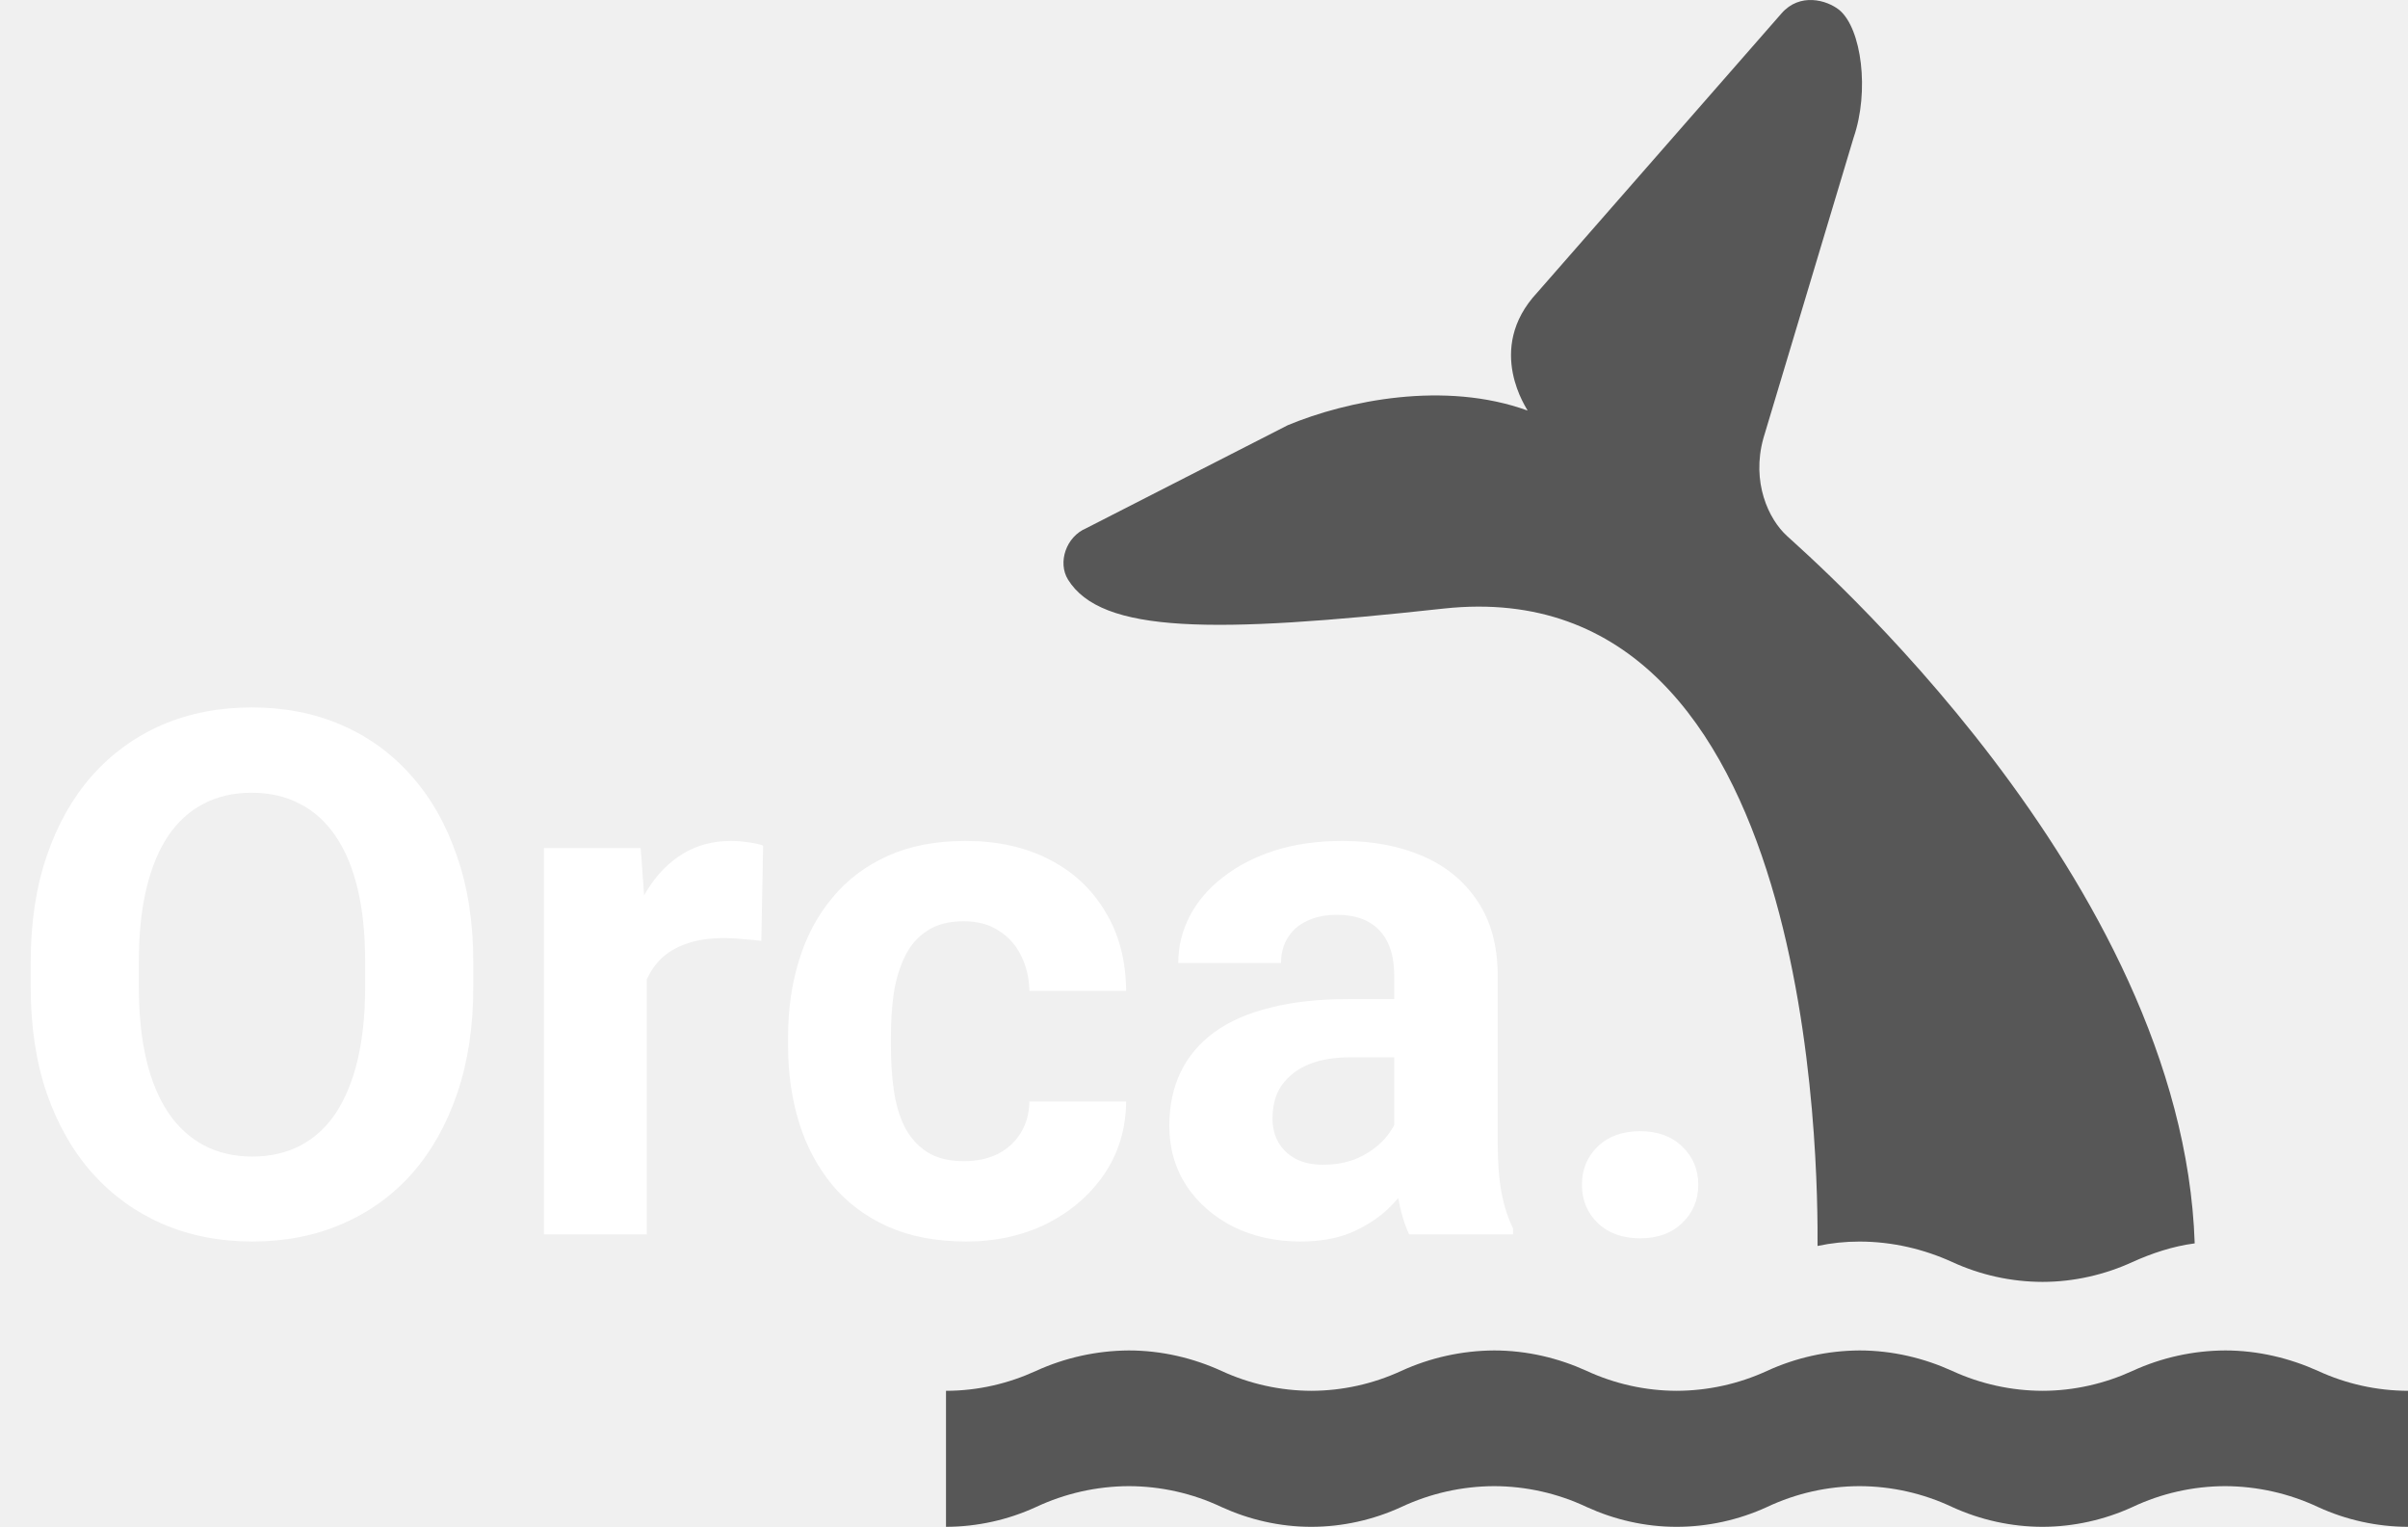
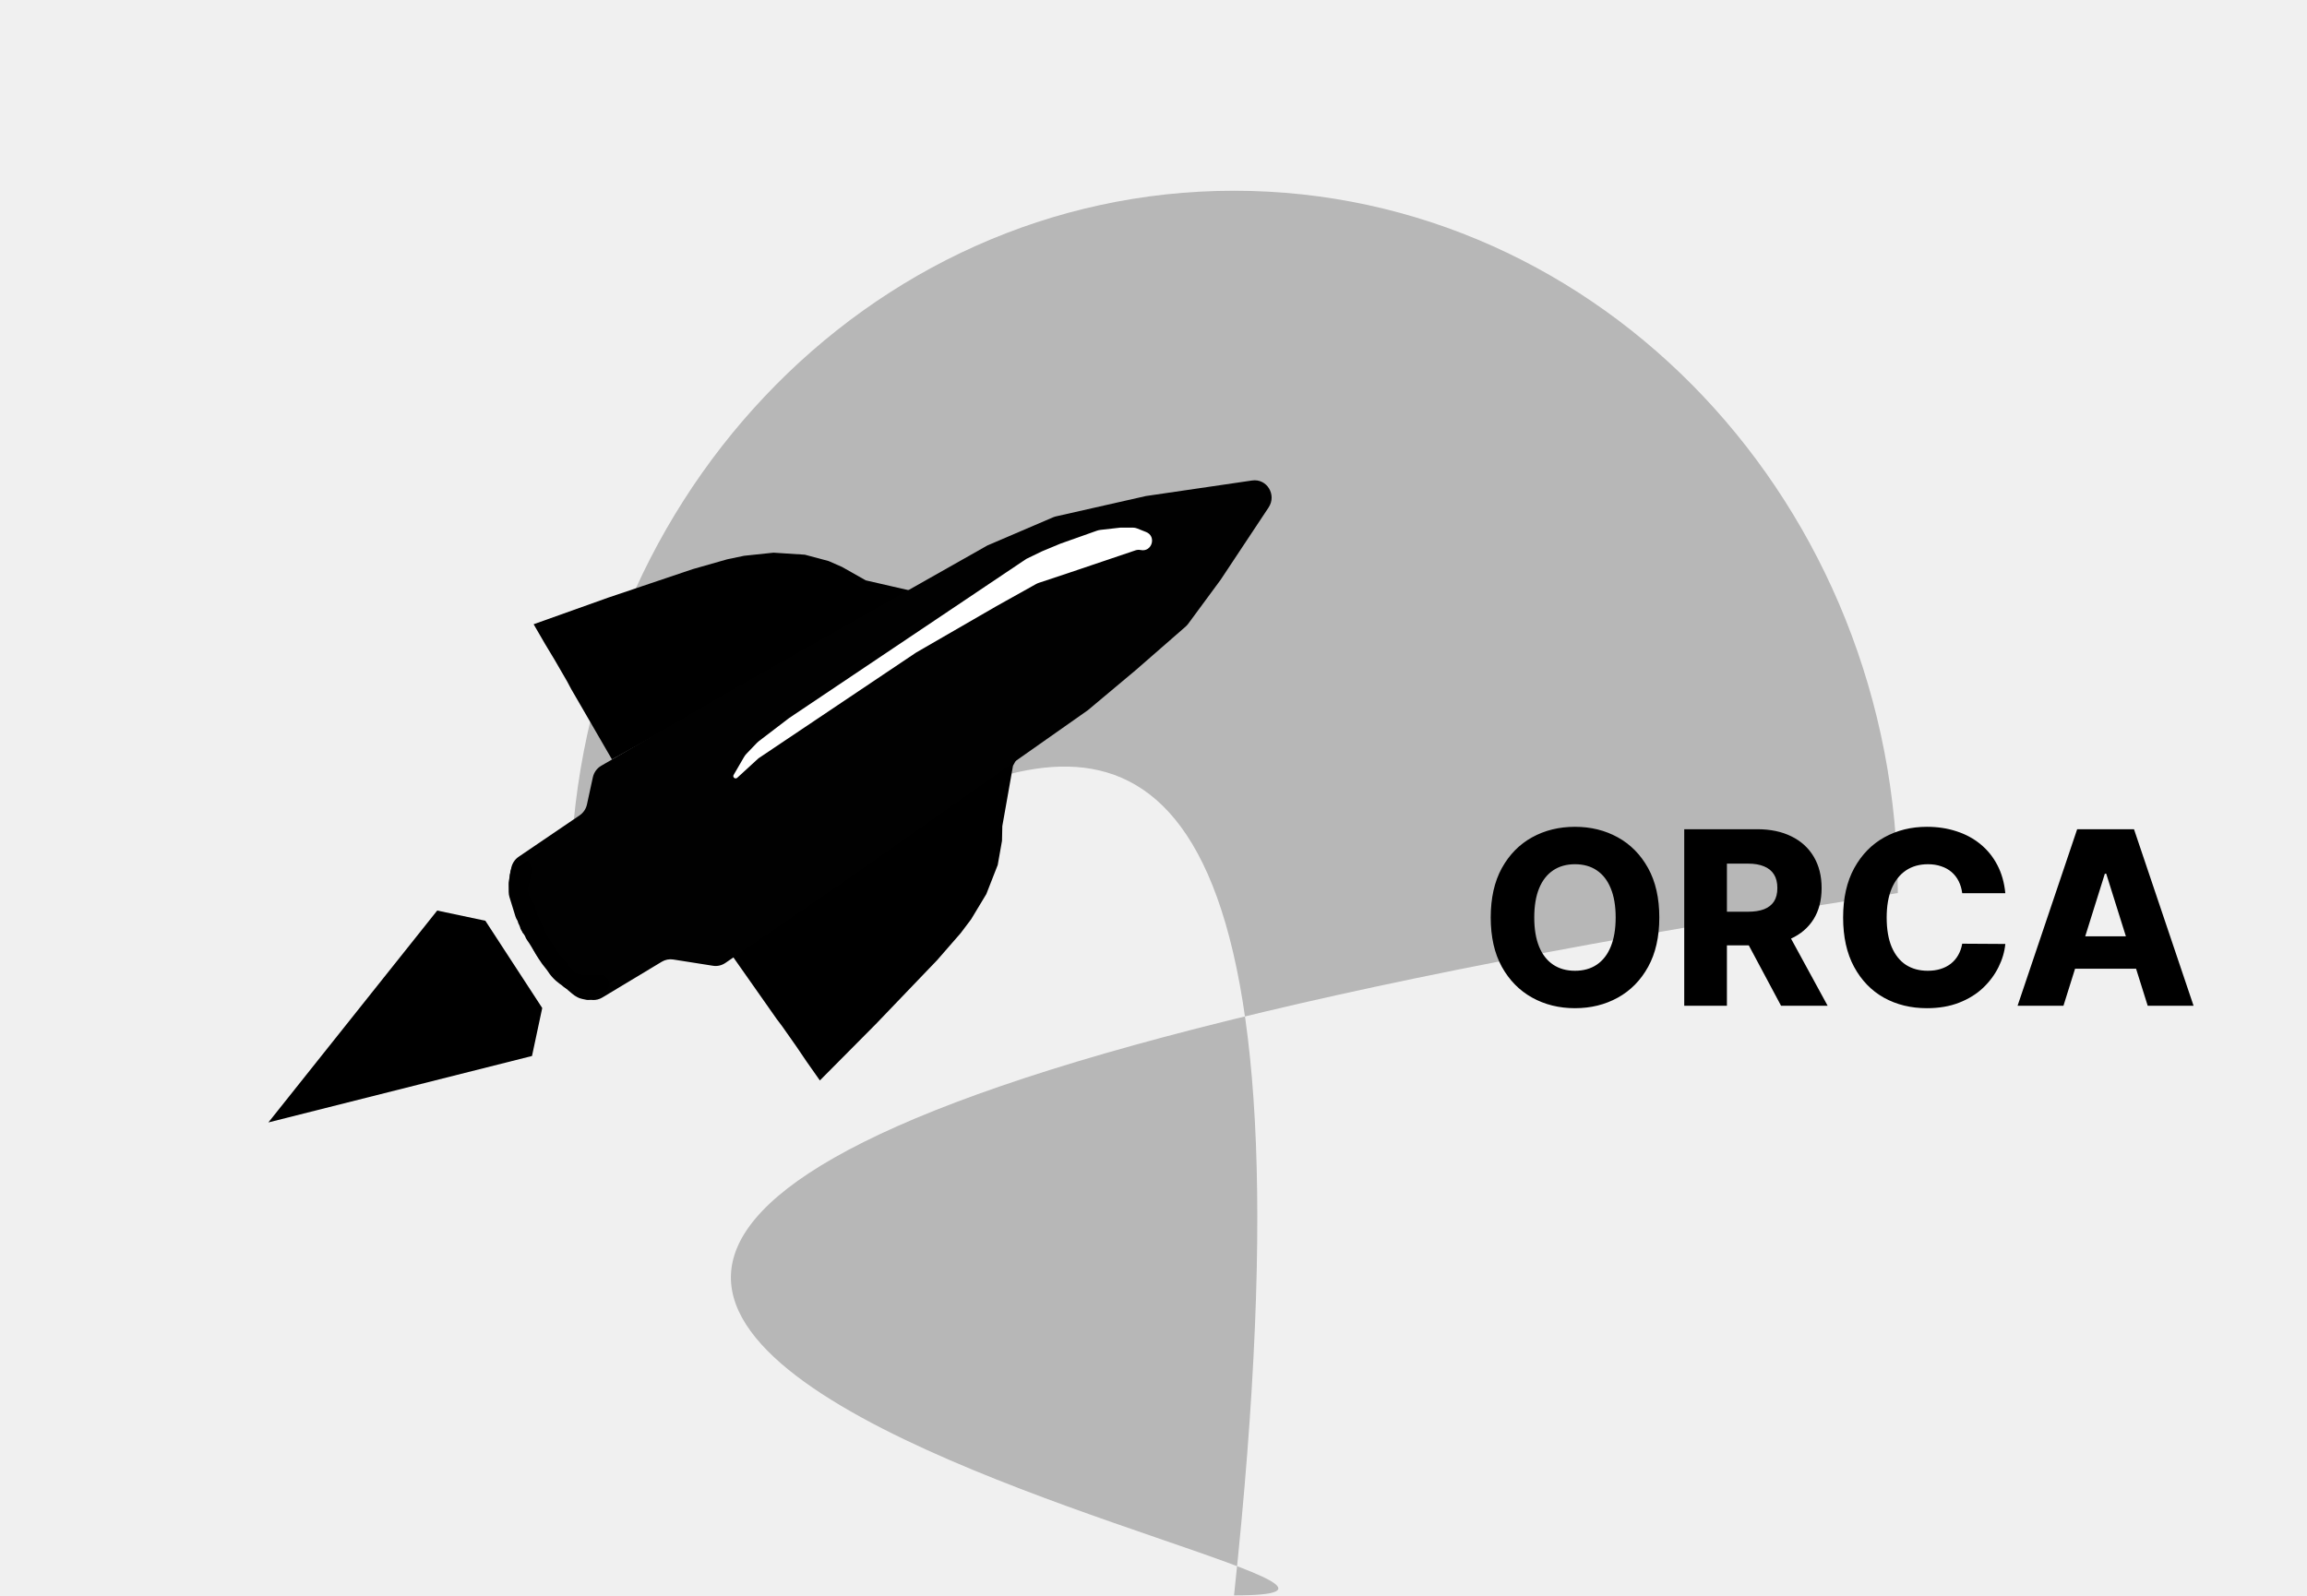
- <svg xmlns="http://www.w3.org/2000/svg" width="112" height="71" viewBox="0 0 112 71" fill="none">
-   <path d="M22.014 44.749V45.895C22.014 47.732 21.765 49.381 21.267 50.842C20.769 52.303 20.066 53.548 19.158 54.578C18.251 55.596 17.166 56.376 15.904 56.919C14.654 57.461 13.265 57.732 11.737 57.732C10.221 57.732 8.832 57.461 7.57 56.919C6.32 56.376 5.235 55.596 4.316 54.578C3.398 53.548 2.684 52.303 2.175 50.842C1.677 49.381 1.428 47.732 1.428 45.895V44.749C1.428 42.901 1.677 41.252 2.175 39.802C2.673 38.341 3.376 37.096 4.283 36.067C5.202 35.038 6.286 34.252 7.537 33.709C8.799 33.167 10.188 32.896 11.704 32.896C13.231 32.896 14.62 33.167 15.871 33.709C17.133 34.252 18.217 35.038 19.125 36.067C20.044 37.096 20.752 38.341 21.25 39.802C21.759 41.252 22.014 42.901 22.014 44.749ZM16.983 45.895V44.716C16.983 43.432 16.867 42.303 16.635 41.33C16.402 40.356 16.059 39.537 15.605 38.873C15.152 38.209 14.598 37.71 13.945 37.378C13.292 37.035 12.545 36.864 11.704 36.864C10.863 36.864 10.116 37.035 9.463 37.378C8.821 37.71 8.273 38.209 7.819 38.873C7.377 39.537 7.039 40.356 6.807 41.33C6.574 42.303 6.458 43.432 6.458 44.716V45.895C6.458 47.168 6.574 48.297 6.807 49.282C7.039 50.256 7.382 51.08 7.836 51.755C8.29 52.419 8.843 52.923 9.496 53.266C10.149 53.609 10.896 53.781 11.737 53.781C12.579 53.781 13.325 53.609 13.979 53.266C14.632 52.923 15.179 52.419 15.622 51.755C16.065 51.08 16.402 50.256 16.635 49.282C16.867 48.297 16.983 47.168 16.983 45.895ZM30.082 43.355V57.4H25.301V39.437H29.8L30.082 43.355ZM35.494 39.321L35.411 43.753C35.179 43.72 34.897 43.693 34.565 43.67C34.243 43.637 33.95 43.621 33.685 43.621C33.009 43.621 32.423 43.709 31.925 43.886C31.438 44.052 31.028 44.301 30.696 44.633C30.375 44.965 30.132 45.369 29.966 45.845C29.811 46.321 29.722 46.863 29.7 47.472L28.737 47.173C28.737 46.011 28.854 44.943 29.086 43.969C29.318 42.984 29.656 42.127 30.099 41.396C30.552 40.666 31.106 40.101 31.759 39.703C32.412 39.304 33.159 39.105 34 39.105C34.266 39.105 34.537 39.127 34.813 39.171C35.09 39.205 35.317 39.254 35.494 39.321ZM44.841 53.997C45.427 53.997 45.948 53.886 46.401 53.665C46.855 53.432 47.209 53.111 47.464 52.702C47.73 52.281 47.868 51.789 47.879 51.224H52.378C52.367 52.486 52.029 53.609 51.365 54.594C50.701 55.568 49.81 56.337 48.692 56.902C47.575 57.455 46.324 57.732 44.94 57.732C43.546 57.732 42.328 57.499 41.288 57.035C40.259 56.57 39.401 55.928 38.715 55.109C38.029 54.279 37.514 53.316 37.171 52.22C36.828 51.113 36.656 49.929 36.656 48.667V48.186C36.656 46.913 36.828 45.729 37.171 44.633C37.514 43.526 38.029 42.564 38.715 41.745C39.401 40.915 40.259 40.267 41.288 39.802C42.317 39.337 43.524 39.105 44.907 39.105C46.379 39.105 47.669 39.387 48.775 39.952C49.893 40.516 50.768 41.324 51.398 42.376C52.04 43.416 52.367 44.65 52.378 46.078H47.879C47.868 45.48 47.741 44.938 47.497 44.451C47.265 43.964 46.922 43.576 46.468 43.289C46.025 42.99 45.477 42.84 44.824 42.84C44.127 42.84 43.557 42.99 43.114 43.289C42.672 43.576 42.328 43.975 42.085 44.484C41.842 44.982 41.67 45.552 41.57 46.194C41.482 46.825 41.438 47.489 41.438 48.186V48.667C41.438 49.365 41.482 50.034 41.57 50.676C41.659 51.318 41.825 51.888 42.068 52.386C42.323 52.884 42.672 53.277 43.114 53.565C43.557 53.853 44.133 53.997 44.841 53.997ZM64.846 53.349V45.347C64.846 44.772 64.752 44.279 64.564 43.87C64.375 43.449 64.082 43.123 63.684 42.89C63.296 42.658 62.793 42.541 62.173 42.541C61.642 42.541 61.182 42.636 60.795 42.824C60.408 43.001 60.109 43.261 59.898 43.604C59.688 43.936 59.583 44.329 59.583 44.783H54.802C54.802 44.019 54.979 43.294 55.333 42.608C55.687 41.922 56.202 41.319 56.877 40.798C57.552 40.267 58.355 39.852 59.284 39.553C60.225 39.254 61.276 39.105 62.438 39.105C63.833 39.105 65.073 39.337 66.157 39.802C67.242 40.267 68.094 40.964 68.714 41.894C69.345 42.824 69.66 43.986 69.66 45.38V53.067C69.66 54.052 69.721 54.86 69.843 55.491C69.965 56.111 70.142 56.653 70.374 57.118V57.4H65.543C65.311 56.913 65.133 56.304 65.012 55.574C64.901 54.832 64.846 54.091 64.846 53.349ZM65.477 46.459L65.51 49.166H62.837C62.206 49.166 61.658 49.237 61.193 49.381C60.728 49.525 60.347 49.73 60.048 49.996C59.749 50.25 59.528 50.549 59.384 50.892C59.251 51.235 59.185 51.611 59.185 52.021C59.185 52.431 59.279 52.801 59.467 53.133C59.655 53.454 59.926 53.709 60.28 53.897C60.634 54.074 61.05 54.163 61.525 54.163C62.245 54.163 62.87 54.019 63.401 53.731C63.933 53.443 64.342 53.089 64.63 52.669C64.929 52.248 65.084 51.849 65.095 51.473L66.356 53.498C66.179 53.952 65.936 54.423 65.626 54.91C65.327 55.397 64.945 55.856 64.481 56.288C64.016 56.708 63.457 57.057 62.804 57.334C62.151 57.599 61.376 57.732 60.48 57.732C59.34 57.732 58.305 57.505 57.375 57.051C56.456 56.586 55.726 55.95 55.184 55.142C54.652 54.323 54.387 53.393 54.387 52.353C54.387 51.412 54.564 50.577 54.918 49.846C55.272 49.116 55.792 48.502 56.478 48.003C57.176 47.494 58.045 47.112 59.085 46.858C60.125 46.592 61.332 46.459 62.704 46.459H65.477ZM73.578 55.092C73.578 54.384 73.822 53.792 74.309 53.316C74.807 52.84 75.465 52.602 76.284 52.602C77.103 52.602 77.756 52.84 78.243 53.316C78.741 53.792 78.99 54.384 78.99 55.092C78.99 55.801 78.741 56.393 78.243 56.869C77.756 57.345 77.103 57.583 76.284 57.583C75.465 57.583 74.807 57.345 74.309 56.869C73.822 56.393 73.578 55.801 73.578 55.092Z" fill="white" />
-   <path d="M112 71C110.556 70.996 109.129 70.683 107.817 70.08C106.465 69.446 104.992 69.114 103.5 69.108C102.007 69.111 100.533 69.442 99.183 70.08C97.871 70.681 96.445 70.995 95.001 71C93.552 70.997 92.12 70.683 90.802 70.08C89.452 69.443 87.978 69.111 86.485 69.108C84.997 69.112 83.529 69.444 82.183 70.08C80.866 70.683 79.434 70.997 77.985 71C76.495 71 75.073 70.66 73.803 70.08C72.454 69.443 70.981 69.111 69.49 69.108C67.997 69.114 66.523 69.446 65.172 70.08C63.862 70.682 62.439 70.996 60.998 71C59.508 71 58.086 70.66 56.816 70.08C55.467 69.442 53.993 69.111 52.5 69.108C51.008 69.114 49.535 69.446 48.184 70.08C46.871 70.683 45.444 70.996 44 71V64.675C45.49 64.675 46.912 64.333 48.182 63.751C49.538 63.132 51.009 62.808 52.498 62.798C54.039 62.798 55.513 63.156 56.815 63.751C58.126 64.356 59.553 64.672 60.997 64.675C62.439 64.671 63.863 64.355 65.172 63.751C66.528 63.132 67.999 62.807 69.49 62.798C71.03 62.798 72.498 63.156 73.803 63.751C75.115 64.356 76.541 64.672 77.985 64.675C79.435 64.671 80.866 64.356 82.183 63.751C83.533 63.131 85 62.806 86.485 62.798C88.024 62.798 89.496 63.156 90.802 63.751C92.119 64.356 93.552 64.672 95.001 64.675C96.472 64.675 97.914 64.333 99.183 63.751C100.538 63.129 102.01 62.804 103.5 62.798C105.024 62.798 106.496 63.156 107.817 63.751C109.128 64.356 110.555 64.671 112 64.675V71ZM84.537 57.939C85.177 57.803 85.83 57.734 86.485 57.735C88.024 57.735 89.496 58.091 90.802 58.687C92.119 59.293 93.552 59.607 95.001 59.61C96.472 59.61 97.914 59.27 99.183 58.687C100.081 58.282 101.046 57.955 102.079 57.819C101.519 40.848 83.944 25.707 83.116 24.923C82.253 24.138 81.456 22.418 82.016 20.387L86.213 6.404C86.96 4.237 86.587 1.339 85.555 0.469C84.963 -0.008 83.709 -0.35 82.861 0.623L71.504 13.599C69.015 16.26 71.1 19.107 71.049 19.091C67.186 17.692 62.651 18.629 59.9 19.771L50.519 24.565C49.588 24.957 49.183 26.15 49.674 26.951C51.232 29.46 56.395 29.476 67.154 28.299C84.537 26.422 84.555 54.477 84.537 57.939Z" fill="#575757" />
+ <svg xmlns="http://www.w3.org/2000/svg" width="133" height="92" viewBox="0 0 133 92" fill="none">
+   <path d="M109.41 51.5C-28.8 72.671 92.277 92 71.143 92C81.048 -0.506 32.877 73.868 32.877 51.5C32.877 29.133 50.009 11 71.143 11C92.277 11 109.41 29.133 109.41 51.5Z" fill="black" fill-opacity="0.24" />
+   <path d="M15.472 64.727L25.205 52.508L27.981 53.096L31.26 58.129L30.67 60.895L15.472 64.727Z" fill="black" />
+   <path d="M39.931 32.822L41.919 32.255L42.895 32.05L44.593 31.871L46.398 31.987L47.768 32.353L48.545 32.694L49.908 33.466L51.291 33.784L52.673 34.102L35.279 43.792L34.686 42.768L33.934 41.469L33.683 41.036L33.181 40.17L32.93 39.737L32.695 39.295L32.536 39.02L32.285 38.587L31.97 38.043L31.425 37.139L30.764 35.998L35.084 34.456L37.508 33.639L39.931 32.822Z" fill="black" />
+   <path d="M54.027 55.368L55.383 53.811L55.983 53.016L56.862 51.558L57.52 49.878L57.766 48.486L57.784 47.64L58.031 46.248L58.4 44.158L58.949 43.165L42.087 54.934L42.767 55.902L43.63 57.13L43.918 57.54L44.493 58.359L44.781 58.769L45.083 59.168L45.266 59.428L45.554 59.838L45.915 60.352L46.507 61.226L47.266 62.306L50.493 59.055L52.26 57.211L54.027 55.368Z" fill="black" />
+   <path d="M34.72 57.526C34.385 57.727 33.968 57.714 33.652 57.49L33.305 57.245L32.243 56.284L30.782 54.585C30.75 54.547 30.72 54.508 30.694 54.465L30.273 53.795L29.821 53.073C29.774 52.999 29.738 52.919 29.712 52.836L29.371 51.731C29.342 51.638 29.327 51.541 29.326 51.442L29.321 50.989C29.32 50.922 29.326 50.855 29.338 50.79L29.471 50.069C29.521 49.798 29.677 49.559 29.902 49.406L33.414 47.02C33.63 46.873 33.783 46.647 33.839 46.389L34.178 44.827C34.239 44.544 34.415 44.301 34.663 44.157L42.434 39.653L56.927 31.453L60.709 29.833C60.764 29.81 60.822 29.791 60.88 29.778L66.061 28.605L72.187 27.708C73.036 27.584 73.617 28.538 73.135 29.265L70.373 33.43L68.497 35.976C68.453 36.036 68.402 36.09 68.346 36.139L65.482 38.638L62.715 40.956L48.711 50.806L41.816 55.531C41.607 55.674 41.354 55.732 41.107 55.693L38.811 55.331C38.584 55.295 38.35 55.341 38.151 55.461L34.72 57.526Z" fill="#010101" />
+   <path d="M66.07 30.678L65.543 30.469C65.473 30.442 65.399 30.428 65.324 30.427L64.587 30.427L63.454 30.555C63.378 30.564 63.303 30.581 63.231 30.606L62.237 30.959L61.134 31.35L60.064 31.796L59.17 32.229L57.991 33.02L56.787 33.828L55.526 34.675L54.265 35.521L46.599 40.665L45.495 41.406L43.749 42.739C43.709 42.77 43.67 42.804 43.635 42.841L43.038 43.463C42.983 43.52 42.935 43.584 42.895 43.653L42.29 44.694C42.224 44.827 42.392 44.953 42.502 44.852L43.7 43.753C43.717 43.738 43.734 43.724 43.753 43.712L45.16 42.767L47.074 41.483L48.509 40.52L50.901 38.915L52.815 37.631L57.443 34.957L59.721 33.685C59.776 33.654 59.834 33.628 59.894 33.608L61.483 33.081L63.545 32.384L65.465 31.735C65.558 31.704 65.659 31.698 65.755 31.718C66.41 31.857 66.693 30.924 66.07 30.678Z" fill="white" />
+   <path d="M34.621 56.729C34.424 56.764 34.21 56.759 34.011 56.755C33.743 56.75 33.48 56.724 33.222 56.649C32.906 56.556 32.625 56.405 32.382 56.185C32.246 56.062 32.116 55.919 32.018 55.764C31.914 55.597 31.773 55.45 31.657 55.289C31.532 55.114 31.419 54.932 31.307 54.749C31.136 54.47 31.028 54.152 30.884 53.858C30.612 53.304 30.355 52.743 30.108 52.178C30.017 51.969 29.947 51.754 29.928 51.526C29.914 51.353 29.95 51.19 29.976 51.019C30.012 50.772 30.115 50.527 30.129 50.277C30.132 50.216 30.144 50.114 30.11 50.057C30.054 49.961 29.932 50.306 29.917 50.359C29.864 50.555 29.876 50.732 29.889 50.931C29.905 51.163 29.928 51.406 29.98 51.633C30.036 51.875 30.151 52.075 30.248 52.298C30.337 52.504 30.416 52.713 30.508 52.917C30.658 53.246 30.807 53.577 30.961 53.905C31.097 54.197 31.278 54.464 31.45 54.738C31.559 54.913 31.668 55.084 31.791 55.248C31.96 55.474 32.147 55.68 32.326 55.898C32.521 56.136 32.713 56.384 32.937 56.597C33.026 56.682 33.122 56.77 33.22 56.846C33.281 56.893 33.328 56.948 33.394 56.988C33.473 57.036 33.564 57.097 33.655 57.114C33.736 57.129 33.816 57.147 33.896 57.165" stroke="black" stroke-linecap="round" />
+   <path d="M30.423 52.79C30.55 53.117 30.621 53.465 30.728 53.795C30.763 53.901 30.859 54.009 30.918 54.103C31.013 54.255 31.108 54.406 31.203 54.558C31.336 54.769 31.48 54.996 31.65 55.176" stroke="black" stroke-linecap="round" />
+   <path d="M30.386 52.635C30.379 52.783 30.45 52.953 30.505 53.089C30.535 53.163 30.551 53.243 30.574 53.321C30.596 53.396 30.685 53.611 30.643 53.545" stroke="black" stroke-linecap="round" />
+   <path d="M30.374 52.404C30.386 52.623 30.436 52.813 30.5 53.021C30.523 53.094 30.534 53.172 30.561 53.244C30.606 53.362 30.643 53.499 30.71 53.606" stroke="black" stroke-linecap="round" />
+   <path d="M30.466 53.002C30.437 53.128 30.444 53.253 30.514 53.363C30.54 53.405 30.56 53.443 30.578 53.488C30.616 53.584 30.7 53.661 30.753 53.744" stroke="black" stroke-linecap="round" />
+   <path d="M30.486 52.751C30.42 52.833 30.302 53.003 30.37 53.112C30.398 53.157 30.429 53.2 30.454 53.246C30.466 53.268 30.458 53.3 30.459 53.324C30.462 53.37 30.498 53.411 30.522 53.449C30.544 53.484 30.553 53.558 30.596 53.544" stroke="black" stroke-linecap="round" />
+   <path d="M32.636 56.226C32.689 56.311 32.76 56.555 32.889 56.559" stroke="black" stroke-linecap="round" />
+   <path d="M95.66 52.909C95.66 54.029 95.445 54.979 95.014 55.758C94.583 56.537 93.999 57.128 93.264 57.533C92.531 57.937 91.709 58.139 90.798 58.139C89.883 58.139 89.059 57.935 88.327 57.528C87.594 57.12 87.013 56.528 86.582 55.753C86.154 54.974 85.941 54.026 85.941 52.909C85.941 51.789 86.154 50.839 86.582 50.06C87.013 49.282 87.594 48.69 88.327 48.285C89.059 47.881 89.883 47.679 90.798 47.679C91.709 47.679 92.531 47.881 93.264 48.285C93.999 48.69 94.583 49.282 95.014 50.06C95.445 50.839 95.66 51.789 95.66 52.909ZM93.144 52.909C93.144 52.246 93.05 51.686 92.861 51.229C92.675 50.771 92.407 50.425 92.056 50.19C91.708 49.954 91.288 49.837 90.798 49.837C90.311 49.837 89.891 49.954 89.54 50.19C89.189 50.425 88.918 50.771 88.73 51.229C88.544 51.686 88.451 52.246 88.451 52.909C88.451 53.572 88.544 54.132 88.73 54.59C88.918 55.047 89.189 55.393 89.54 55.629C89.891 55.864 90.311 55.981 90.798 55.981C91.288 55.981 91.708 55.864 92.056 55.629C92.407 55.393 92.675 55.047 92.861 54.59C93.05 54.132 93.144 53.572 93.144 52.909ZM97.097 58V47.818H101.303C102.065 47.818 102.723 47.956 103.276 48.231C103.833 48.503 104.262 48.894 104.564 49.404C104.866 49.911 105.017 50.513 105.017 51.209C105.017 51.915 104.862 52.515 104.554 53.008C104.246 53.499 103.808 53.874 103.242 54.132C102.675 54.387 102.004 54.515 101.228 54.515H98.568V52.576H100.771C101.142 52.576 101.452 52.528 101.7 52.432C101.952 52.332 102.143 52.183 102.272 51.984C102.401 51.782 102.466 51.524 102.466 51.209C102.466 50.894 102.401 50.634 102.272 50.428C102.143 50.219 101.952 50.064 101.7 49.961C101.449 49.855 101.139 49.802 100.771 49.802H99.558V58H97.097ZM102.829 53.347L105.365 58H102.68L100.194 53.347H102.829ZM115.608 51.507H113.123C113.09 51.252 113.022 51.022 112.919 50.816C112.816 50.611 112.68 50.435 112.511 50.289C112.342 50.143 112.142 50.032 111.91 49.956C111.681 49.876 111.427 49.837 111.149 49.837C110.655 49.837 110.229 49.958 109.871 50.2C109.517 50.441 109.243 50.791 109.051 51.249C108.862 51.706 108.768 52.26 108.768 52.909C108.768 53.585 108.864 54.152 109.056 54.609C109.251 55.063 109.525 55.407 109.876 55.639C110.231 55.867 110.65 55.981 111.134 55.981C111.406 55.981 111.653 55.947 111.875 55.877C112.1 55.807 112.297 55.706 112.466 55.574C112.639 55.438 112.78 55.274 112.889 55.082C113.002 54.886 113.08 54.666 113.123 54.42L115.608 54.435C115.565 54.886 115.434 55.33 115.216 55.768C115 56.205 114.704 56.605 114.326 56.966C113.948 57.324 113.487 57.609 112.944 57.821C112.403 58.033 111.784 58.139 111.084 58.139C110.163 58.139 109.338 57.937 108.608 57.533C107.883 57.125 107.309 56.532 106.888 55.753C106.467 54.974 106.257 54.026 106.257 52.909C106.257 51.789 106.471 50.839 106.898 50.06C107.326 49.282 107.904 48.69 108.633 48.285C109.363 47.881 110.18 47.679 111.084 47.679C111.701 47.679 112.271 47.765 112.795 47.938C113.318 48.106 113.779 48.355 114.177 48.683C114.574 49.008 114.898 49.407 115.146 49.881C115.395 50.355 115.549 50.897 115.608 51.507ZM118.959 58H116.314L119.75 47.818H123.026L126.461 58H123.817L121.425 50.383H121.346L118.959 58ZM118.606 53.993H124.135V55.862H118.606V53.993Z" fill="black" />
</svg>
